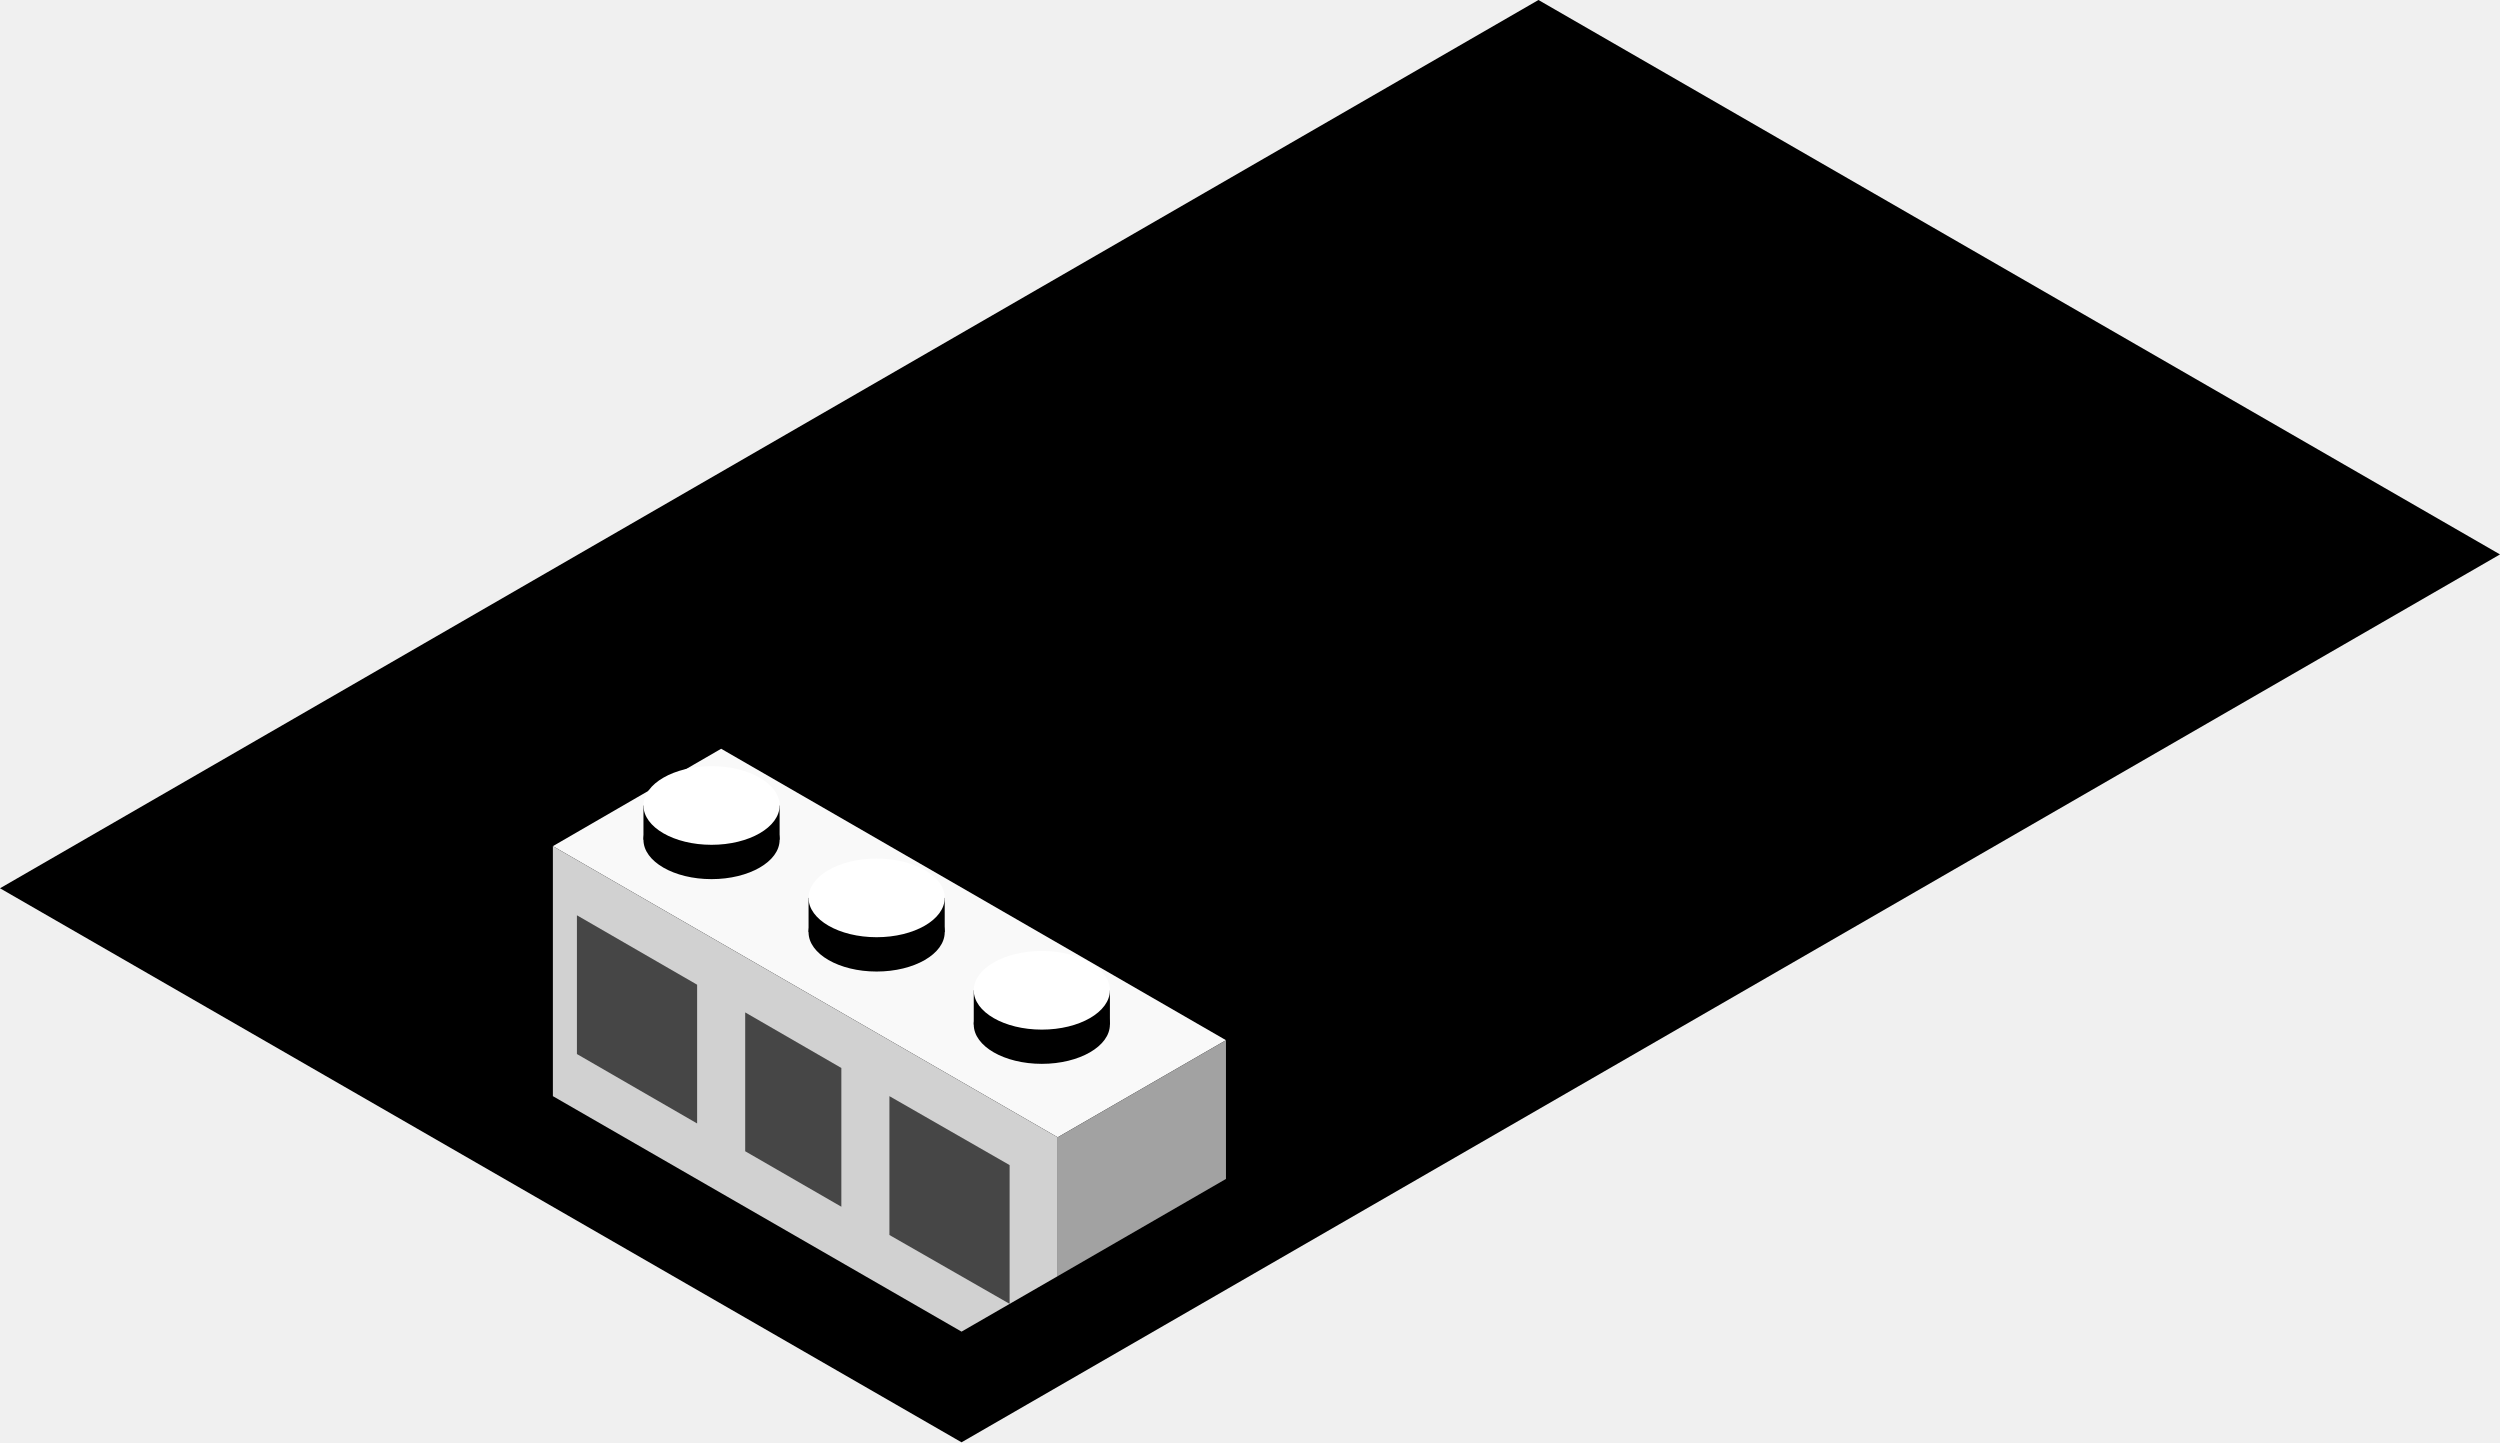
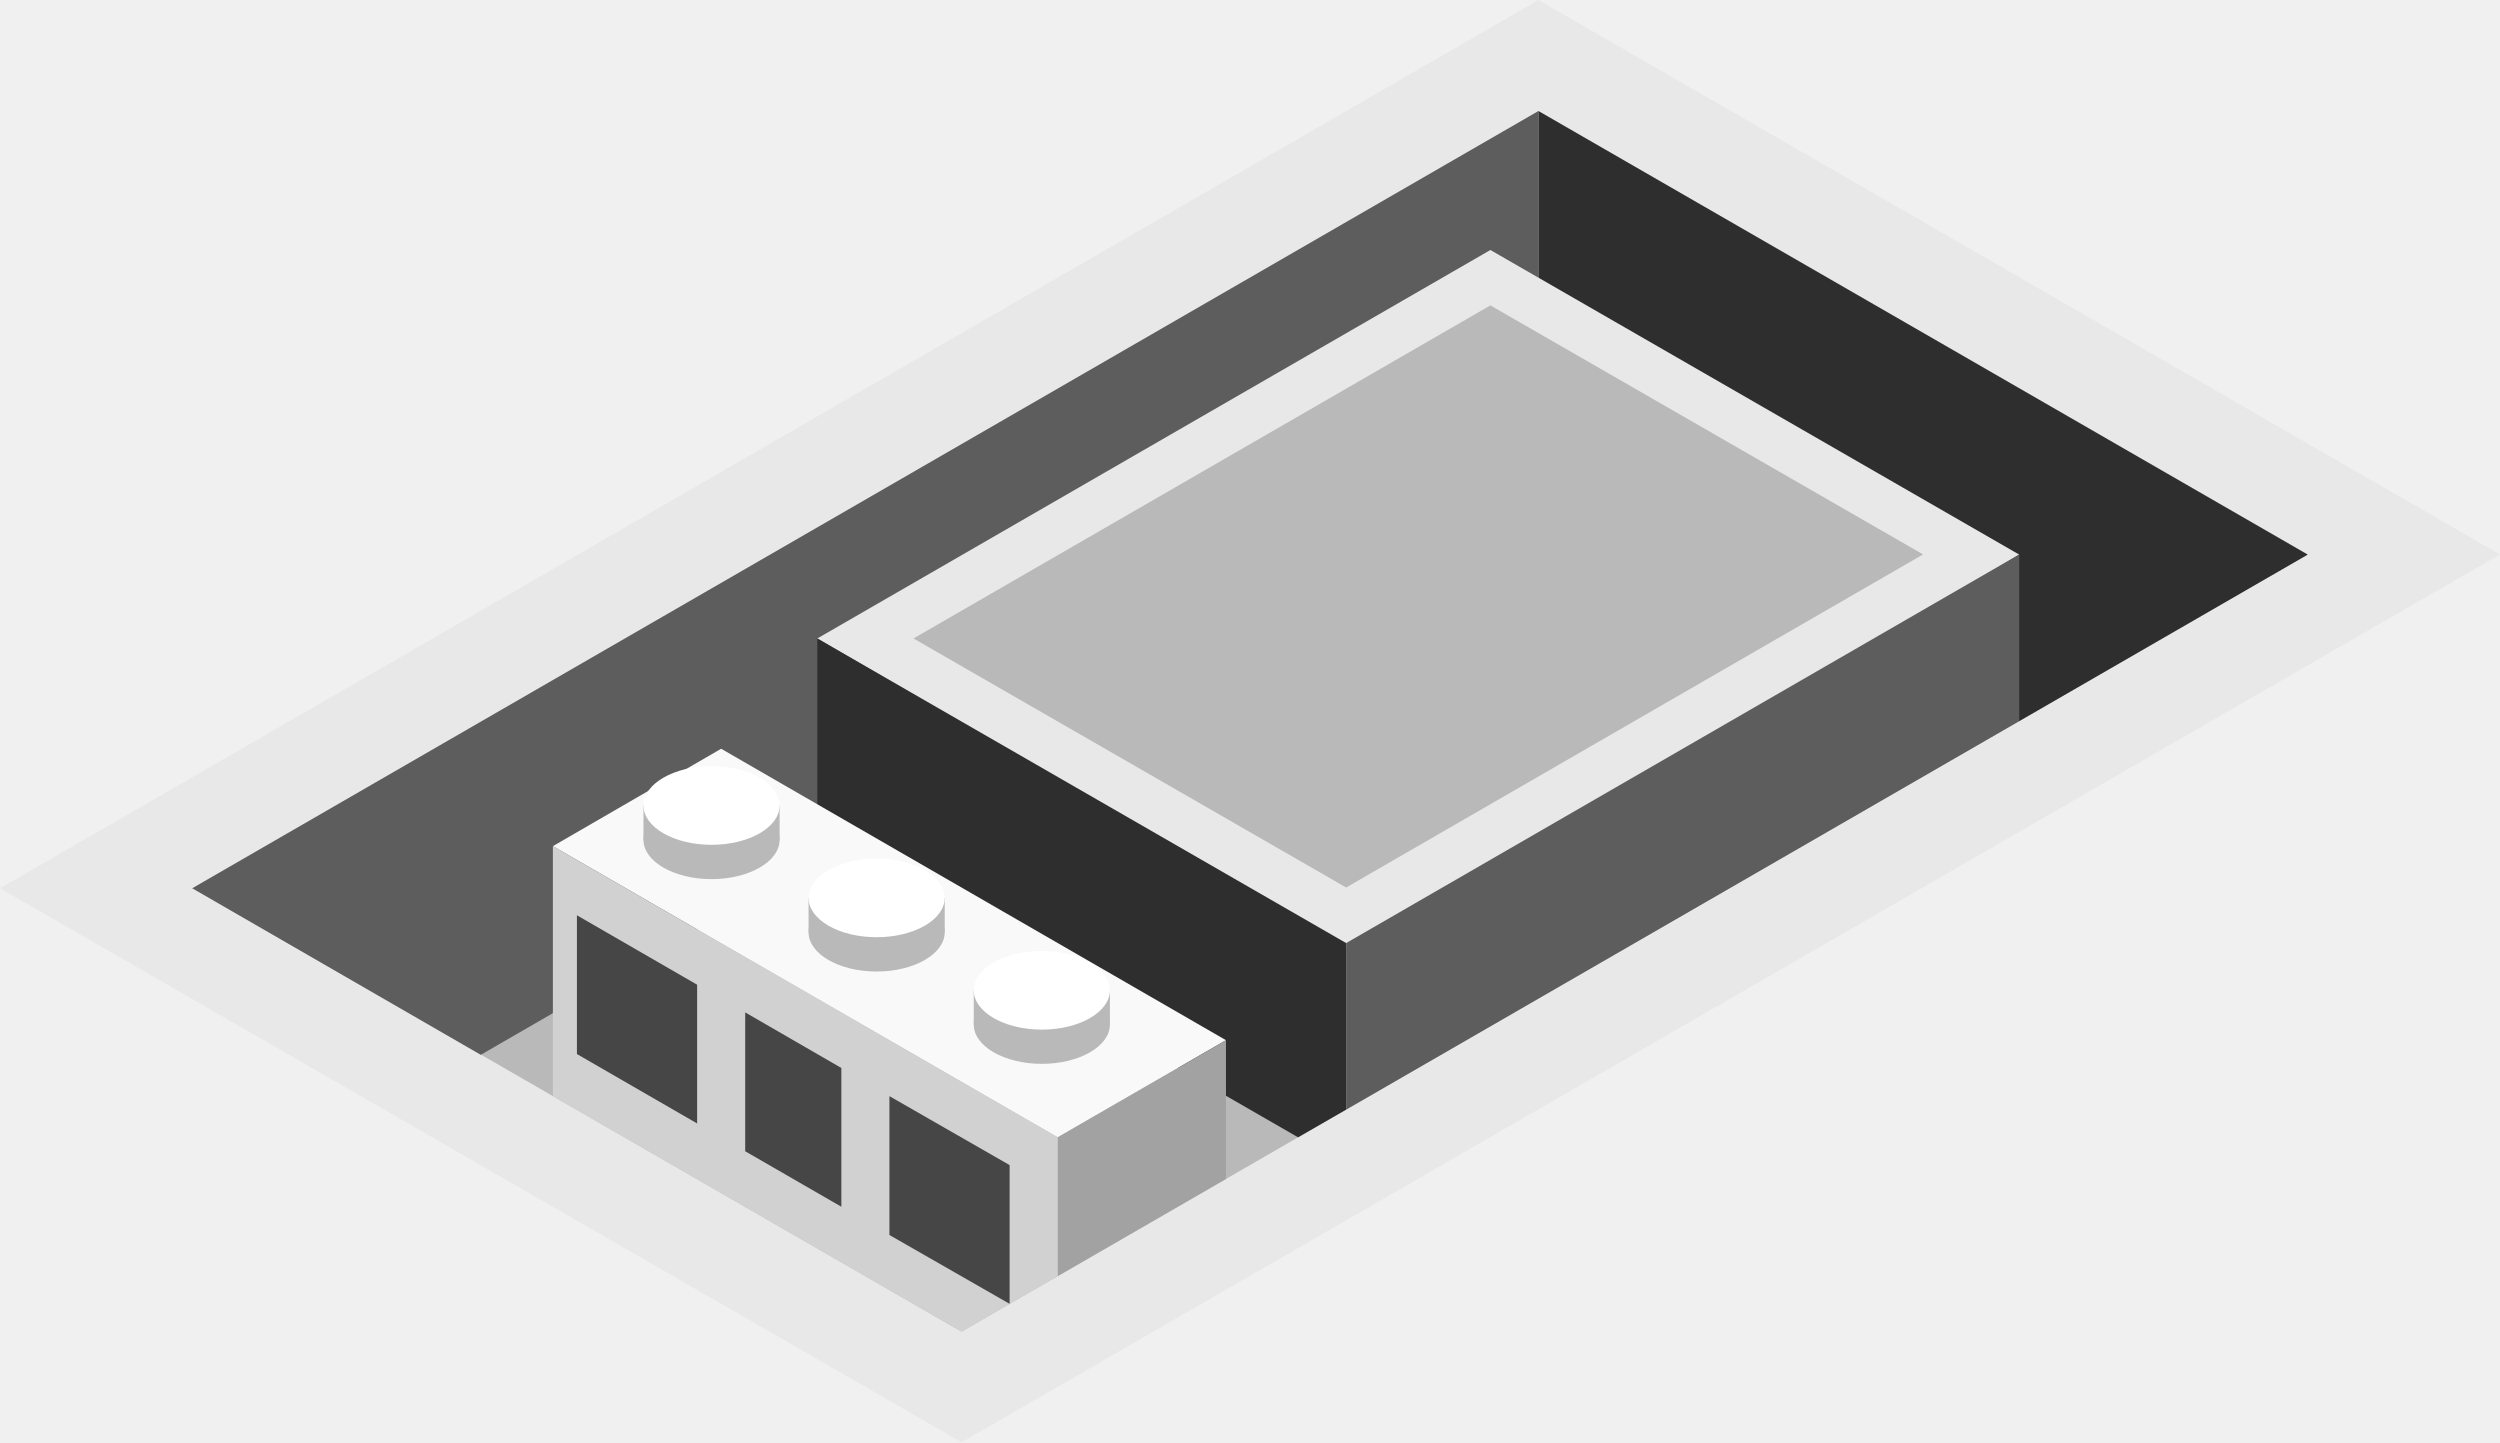
<svg xmlns="http://www.w3.org/2000/svg" id="Layer_1" data-name="Layer 1" viewBox="0 0 260 150.03">
  <defs>
    <style>
-             
-             
-             
-             
+             .top-light{fill:#e8e8e8;}
+             .top-prim{fill:#b9b9b9;}
+             .exterior-L-prim{fill:#2e2e2e;}
+             .exterior-R-prim{fill:#5d5d5d;}
            .cls-1{fill:#f9f9f9;}
            .cls-2{fill:#a2a2a2;}
            .cls-3{fill:#d1d1d1;}
            .cls-4{fill:#464646;}
            .cls-5{fill:#fff;}
        </style>
  </defs>
  <g id="Group">
    <g id="Group-2" data-name="Group">
      <path id="top-T1" class="top-light" d="M160,0,260,57.66,100,150,0,92.38Z" />
      <path id="top-T2" class="top-prim" d="M160,11.55l80,46.11L100,138.49,20,92.38Z" />
      <path id="Path" class="exterior-L-prim" d="M160,11.55V46.19L210,75l30-17.32Z" />
      <path id="Path-2" data-name="Path" class="exterior-R-prim" d="M160,11.55V46.19L50,109.7,20,92.38Z" />
      <path id="Path-3" data-name="Path" class="top-light" d="M85,66.4,155,26l55,31.68L141.54,99.41Z" />
      <path id="Path-4" data-name="Path" class="exterior-L-prim" d="M85,66.4V89.49l50,28.79,5-2.88V98.08Z" />
      <path id="Path-5" data-name="Path" class="exterior-R-prim" d="M210,57.66V75L140,115.4V98.08Z" />
      <path id="Path-6" data-name="Path" class="top-prim" d="M95,66.4l60-34.64,45,25.9L140,92.3Z" />
      <g id="Group-3" data-name="Group">
        <path id="Path-7" data-name="Path" class="cls-1" d="M127.5,108.18,110,118.28,57.5,88,75,77.87Z" />
        <path id="Path-8" data-name="Path" class="cls-2" d="M110,118.28v14.44l17.5-10.11V108.18Z" />
        <path id="Path-9" data-name="Path" class="cls-3" d="M57.5,88v26L100,138.49l10-5.77V118.28Z" />
        <path id="Path-10" data-name="Path" class="cls-4" d="M105,121.17,92.5,114v14.44L105,135.6Z" />
        <path id="Path-11" data-name="Path" class="cls-4" d="M87.5,111.07l-10-5.78v14.44l10,5.77Z" />
        <path id="Path-12" data-name="Path" class="cls-4" d="M72.5,102.41,60,95.19v14.43l12.5,7.22Z" />
        <g id="Group-4" data-name="Group">
          <ellipse id="Ellipse" class="top-prim" cx="108.35" cy="106.55" rx="7.08" ry="4.09" />
          <rect id="Rectangle" class="top-prim" x="101.27" y="102.99" width="14.16" height="3.56" />
          <ellipse id="Ellipse-2" data-name="Ellipse" class="cls-5" cx="108.35" cy="102.99" rx="7.08" ry="4.09" />
        </g>
        <g id="Group-5" data-name="Group">
          <ellipse id="Ellipse-3" data-name="Ellipse" class="top-prim" cx="91.17" cy="96.95" rx="7.08" ry="4.09" />
          <rect id="Rectangle-2" data-name="Rectangle" class="top-prim" x="84.09" y="93.38" width="14.16" height="3.56" />
          <ellipse id="Ellipse-4" data-name="Ellipse" class="cls-5" cx="91.17" cy="93.38" rx="7.08" ry="4.09" />
        </g>
        <g id="Group-6" data-name="Group">
          <ellipse id="Ellipse-5" data-name="Ellipse" class="top-prim" cx="74" cy="87.34" rx="7.08" ry="4.09" />
          <rect id="Rectangle-3" data-name="Rectangle" class="top-prim" x="66.92" y="83.77" width="14.16" height="3.56" />
          <ellipse id="Ellipse-6" data-name="Ellipse" class="cls-5" cx="74" cy="83.77" rx="7.08" ry="4.09" />
        </g>
      </g>
    </g>
  </g>
</svg>
